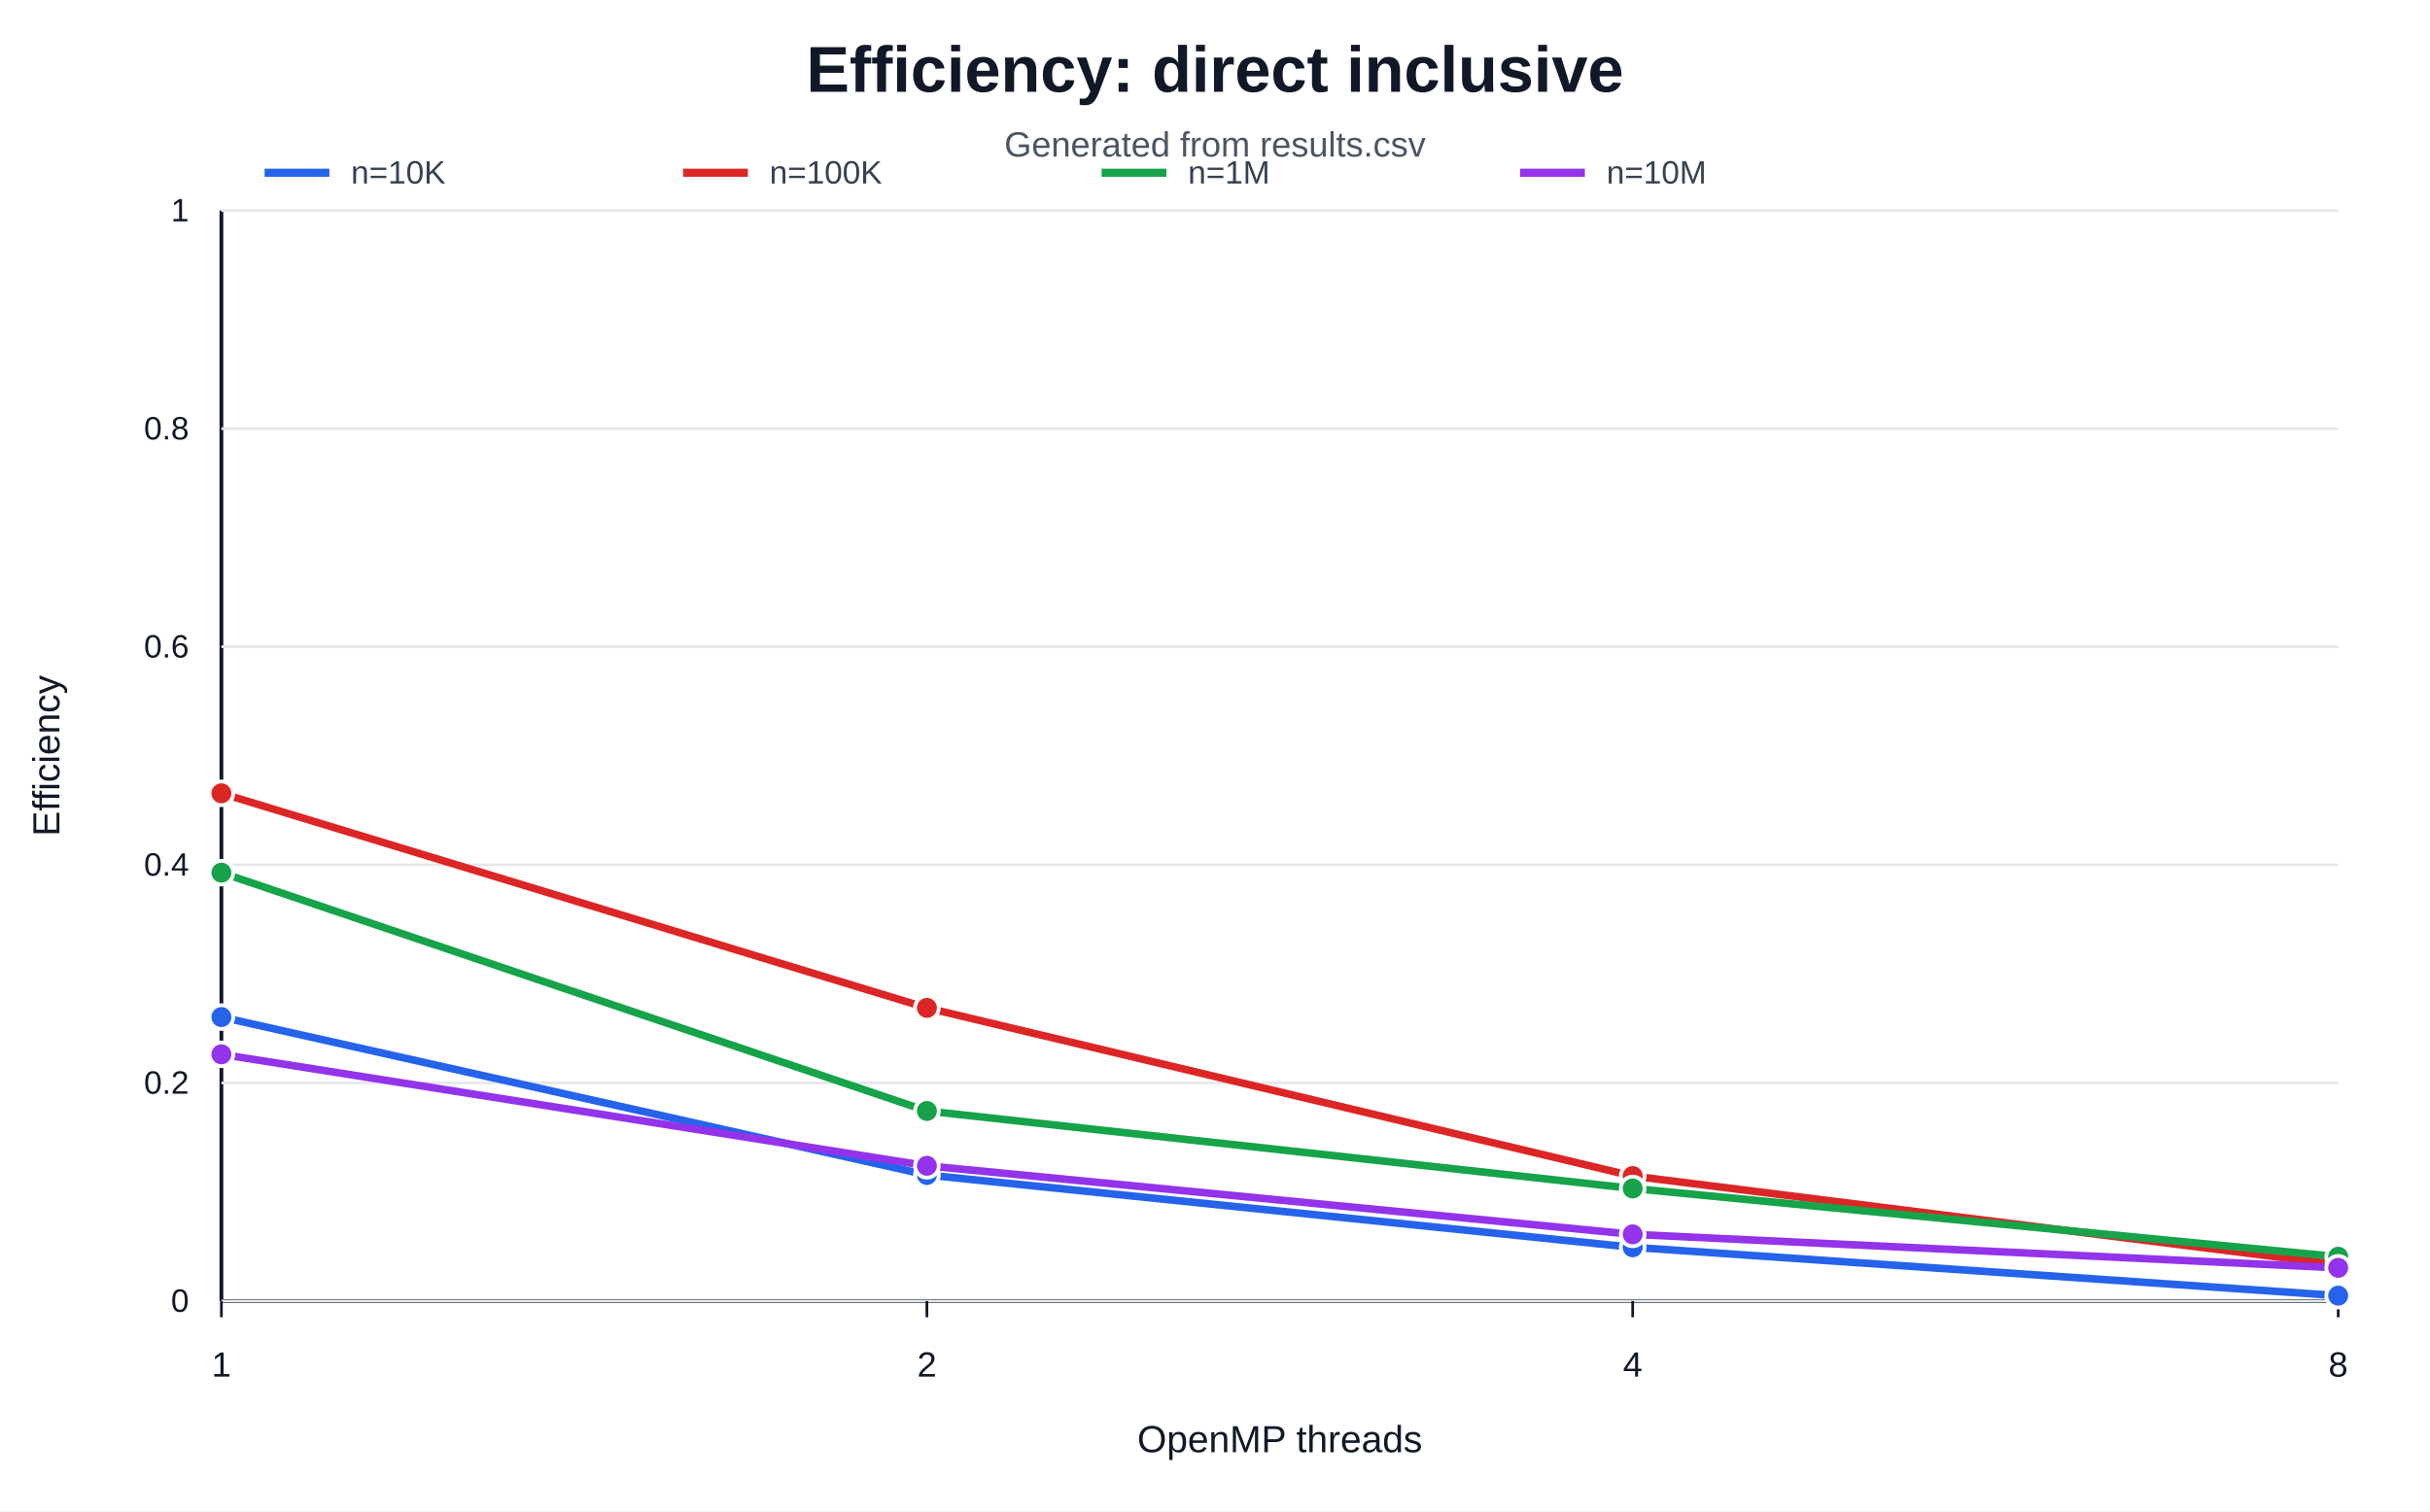
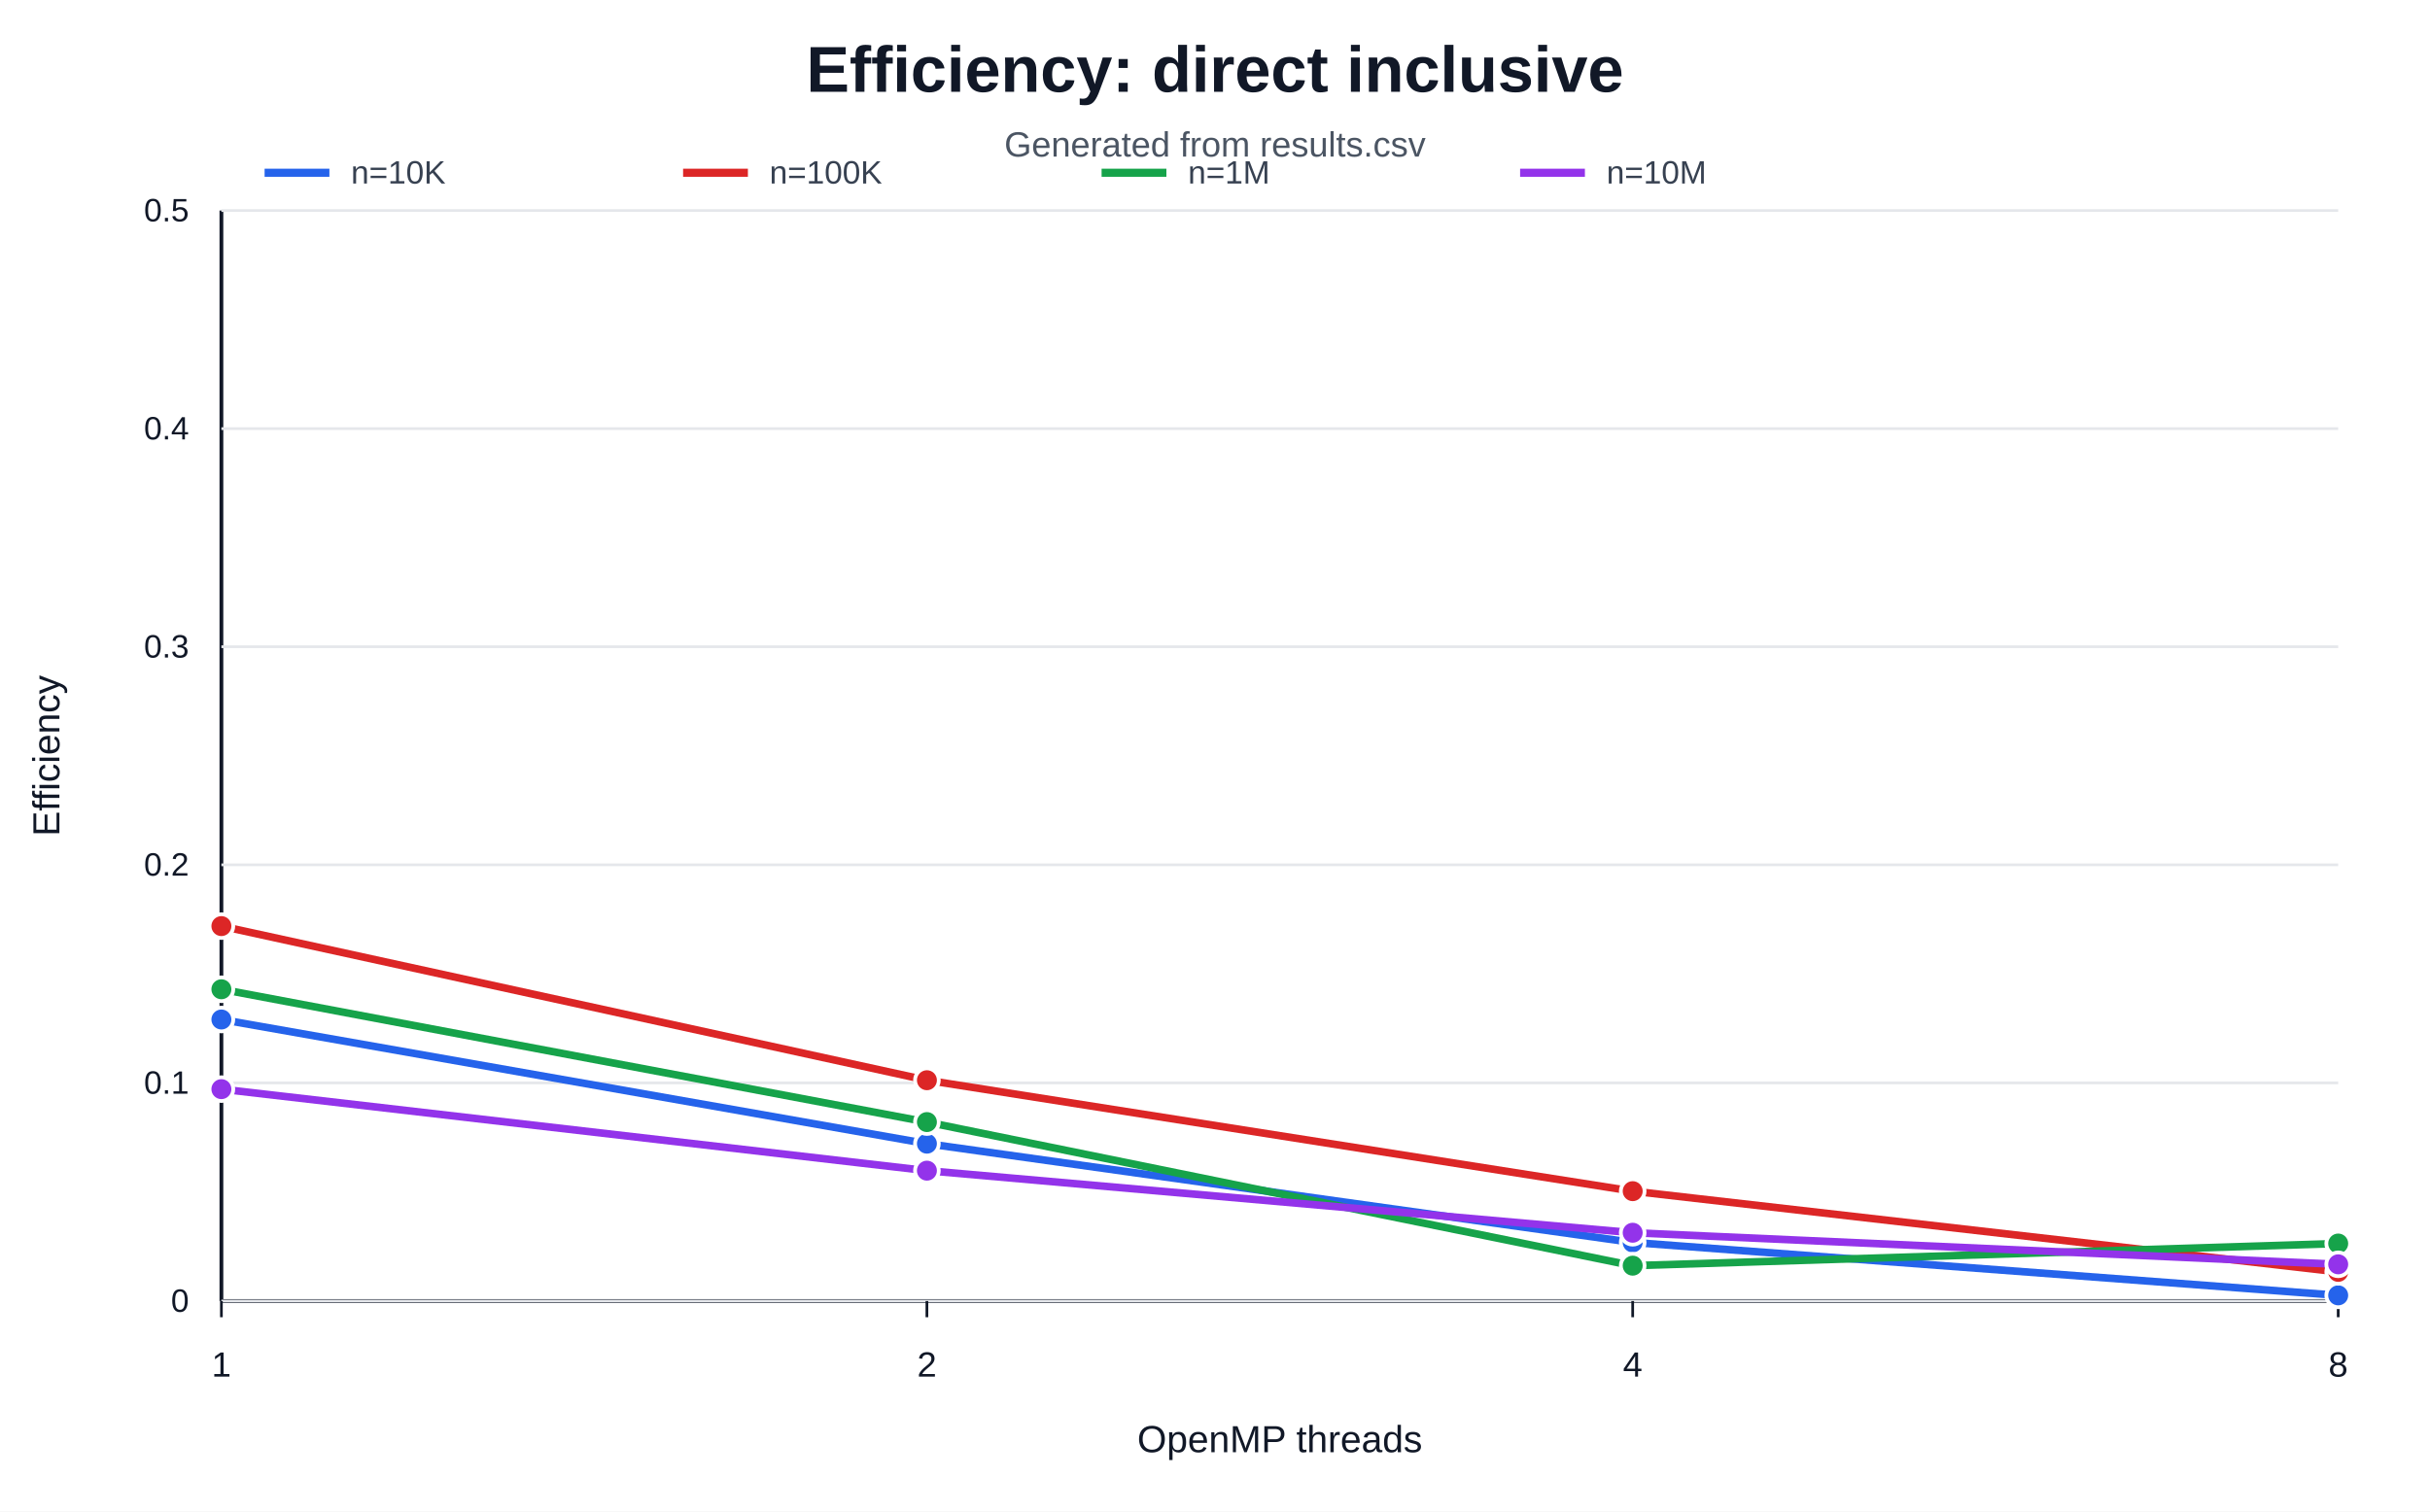
<svg xmlns="http://www.w3.org/2000/svg" width="900" height="560" viewBox="0 0 900 560">
  <rect width="100%" height="100%" fill="#ffffff" />
  <text x="450.0" y="34.0" text-anchor="middle" font-family="Arial, sans-serif" font-size="24" font-weight="700" fill="#111827">Efficiency: direct inclusive</text>
  <text x="450.0" y="58.0" text-anchor="middle" font-family="Arial, sans-serif" font-size="13" font-weight="400" fill="#4b5563">Generated from results.csv</text>
  <line x1="82" y1="78" x2="82" y2="482" stroke="#111827" stroke-width="1.4" />
  <line x1="82" y1="482" x2="866" y2="482" stroke="#111827" stroke-width="1.4" />
  <line x1="82" y1="482.0" x2="866" y2="482.0" stroke="#e5e7eb" stroke-width="1" />
  <text x="70.0" y="486.0" text-anchor="end" font-family="Arial, sans-serif" font-size="12" font-weight="400" fill="#111827">0</text>
  <line x1="82" y1="401.2" x2="866" y2="401.2" stroke="#e5e7eb" stroke-width="1" />
-   <text x="70.0" y="405.2" text-anchor="end" font-family="Arial, sans-serif" font-size="12" font-weight="400" fill="#111827">0.2</text>
+   <text x="70.0" y="405.2" text-anchor="end" font-family="Arial, sans-serif" font-size="12" font-weight="400" fill="#111827">0.1</text>
  <line x1="82" y1="320.4" x2="866" y2="320.4" stroke="#e5e7eb" stroke-width="1" />
-   <text x="70.0" y="324.4" text-anchor="end" font-family="Arial, sans-serif" font-size="12" font-weight="400" fill="#111827">0.4</text>
+   <text x="70.0" y="324.4" text-anchor="end" font-family="Arial, sans-serif" font-size="12" font-weight="400" fill="#111827">0.2</text>
  <line x1="82" y1="239.6" x2="866" y2="239.6" stroke="#e5e7eb" stroke-width="1" />
-   <text x="70.0" y="243.6" text-anchor="end" font-family="Arial, sans-serif" font-size="12" font-weight="400" fill="#111827">0.6</text>
+   <text x="70.0" y="243.6" text-anchor="end" font-family="Arial, sans-serif" font-size="12" font-weight="400" fill="#111827">0.3</text>
  <line x1="82" y1="158.8" x2="866" y2="158.8" stroke="#e5e7eb" stroke-width="1" />
-   <text x="70.0" y="162.8" text-anchor="end" font-family="Arial, sans-serif" font-size="12" font-weight="400" fill="#111827">0.8</text>
+   <text x="70.0" y="162.8" text-anchor="end" font-family="Arial, sans-serif" font-size="12" font-weight="400" fill="#111827">0.4</text>
  <line x1="82" y1="78.0" x2="866" y2="78.0" stroke="#e5e7eb" stroke-width="1" />
-   <text x="70.0" y="82.0" text-anchor="end" font-family="Arial, sans-serif" font-size="12" font-weight="400" fill="#111827">1</text>
+   <text x="70.0" y="82.0" text-anchor="end" font-family="Arial, sans-serif" font-size="12" font-weight="400" fill="#111827">0.5</text>
  <line x1="82.0" y1="482" x2="82.0" y2="488" stroke="#111827" stroke-width="1" />
  <text x="82.0" y="510.0" text-anchor="middle" font-family="Arial, sans-serif" font-size="13" font-weight="400" fill="#111827">1</text>
  <line x1="343.3" y1="482" x2="343.3" y2="488" stroke="#111827" stroke-width="1" />
  <text x="343.3" y="510.0" text-anchor="middle" font-family="Arial, sans-serif" font-size="13" font-weight="400" fill="#111827">2</text>
  <line x1="604.7" y1="482" x2="604.7" y2="488" stroke="#111827" stroke-width="1" />
  <text x="604.7" y="510.0" text-anchor="middle" font-family="Arial, sans-serif" font-size="13" font-weight="400" fill="#111827">4</text>
  <line x1="866.0" y1="482" x2="866.0" y2="488" stroke="#111827" stroke-width="1" />
  <text x="866.0" y="510.0" text-anchor="middle" font-family="Arial, sans-serif" font-size="13" font-weight="400" fill="#111827">8</text>
  <text x="474.0" y="538.0" text-anchor="middle" font-family="Arial, sans-serif" font-size="14" font-weight="400" fill="#111827">OpenMP threads</text>
  <text x="22" y="280.0" text-anchor="middle" font-family="Arial, sans-serif" font-size="14" fill="#111827" transform="rotate(-90 22 280.0)">Efficiency</text>
-   <path d="M 82.0 376.8 L 343.3 435.3 L 604.7 462.1 L 866.0 480.0" fill="none" stroke="#2563eb" stroke-width="2.8" stroke-linejoin="round" stroke-linecap="round" />
-   <circle cx="82.0" cy="376.8" r="4.4" fill="#2563eb" stroke="#ffffff" stroke-width="1.4" />
-   <circle cx="343.3" cy="435.3" r="4.4" fill="#2563eb" stroke="#ffffff" stroke-width="1.4" />
-   <circle cx="604.7" cy="462.1" r="4.4" fill="#2563eb" stroke="#ffffff" stroke-width="1.4" />
-   <circle cx="866.0" cy="480.0" r="4.4" fill="#2563eb" stroke="#ffffff" stroke-width="1.4" />
+   <path d="M 82.0 377.7 L 343.3 423.7 L 604.7 460.3 L 866.0 479.9" fill="none" stroke="#2563eb" stroke-width="2.8" stroke-linejoin="round" stroke-linecap="round" />
+   <circle cx="82.0" cy="377.7" r="4.4" fill="#2563eb" stroke="#ffffff" stroke-width="1.4" />
+   <circle cx="343.3" cy="423.7" r="4.4" fill="#2563eb" stroke="#ffffff" stroke-width="1.4" />
+   <circle cx="604.7" cy="460.3" r="4.4" fill="#2563eb" stroke="#ffffff" stroke-width="1.4" />
+   <circle cx="866.0" cy="479.9" r="4.4" fill="#2563eb" stroke="#ffffff" stroke-width="1.4" />
  <line x1="98" y1="64" x2="122" y2="64" stroke="#2563eb" stroke-width="3" />
  <text x="130.0" y="68.0" text-anchor="start" font-family="Arial, sans-serif" font-size="12" font-weight="400" fill="#374151">n=10K</text>
-   <path d="M 82.0 293.9 L 343.3 373.4 L 604.7 435.7 L 866.0 468.5" fill="none" stroke="#dc2626" stroke-width="2.8" stroke-linejoin="round" stroke-linecap="round" />
-   <circle cx="82.0" cy="293.9" r="4.4" fill="#dc2626" stroke="#ffffff" stroke-width="1.4" />
-   <circle cx="343.3" cy="373.4" r="4.4" fill="#dc2626" stroke="#ffffff" stroke-width="1.4" />
-   <circle cx="604.7" cy="435.7" r="4.4" fill="#dc2626" stroke="#ffffff" stroke-width="1.4" />
-   <circle cx="866.0" cy="468.5" r="4.4" fill="#dc2626" stroke="#ffffff" stroke-width="1.4" />
+   <path d="M 82.0 343.1 L 343.3 400.2 L 604.7 441.3 L 866.0 471.2" fill="none" stroke="#dc2626" stroke-width="2.8" stroke-linejoin="round" stroke-linecap="round" />
+   <circle cx="82.0" cy="343.1" r="4.4" fill="#dc2626" stroke="#ffffff" stroke-width="1.4" />
+   <circle cx="343.3" cy="400.2" r="4.4" fill="#dc2626" stroke="#ffffff" stroke-width="1.4" />
+   <circle cx="604.7" cy="441.3" r="4.4" fill="#dc2626" stroke="#ffffff" stroke-width="1.4" />
+   <circle cx="866.0" cy="471.2" r="4.4" fill="#dc2626" stroke="#ffffff" stroke-width="1.4" />
  <line x1="253" y1="64" x2="277" y2="64" stroke="#dc2626" stroke-width="3" />
  <text x="285.0" y="68.0" text-anchor="start" font-family="Arial, sans-serif" font-size="12" font-weight="400" fill="#374151">n=100K</text>
-   <path d="M 82.0 323.3 L 343.3 411.6 L 604.7 440.3 L 866.0 465.6" fill="none" stroke="#16a34a" stroke-width="2.8" stroke-linejoin="round" stroke-linecap="round" />
-   <circle cx="82.0" cy="323.3" r="4.4" fill="#16a34a" stroke="#ffffff" stroke-width="1.4" />
-   <circle cx="343.3" cy="411.6" r="4.4" fill="#16a34a" stroke="#ffffff" stroke-width="1.4" />
-   <circle cx="604.7" cy="440.3" r="4.4" fill="#16a34a" stroke="#ffffff" stroke-width="1.4" />
-   <circle cx="866.0" cy="465.6" r="4.4" fill="#16a34a" stroke="#ffffff" stroke-width="1.4" />
+   <path d="M 82.0 366.5 L 343.3 415.7 L 604.7 468.9 L 866.0 460.7" fill="none" stroke="#16a34a" stroke-width="2.8" stroke-linejoin="round" stroke-linecap="round" />
+   <circle cx="82.0" cy="366.5" r="4.4" fill="#16a34a" stroke="#ffffff" stroke-width="1.4" />
+   <circle cx="343.3" cy="415.7" r="4.4" fill="#16a34a" stroke="#ffffff" stroke-width="1.4" />
+   <circle cx="604.7" cy="468.9" r="4.4" fill="#16a34a" stroke="#ffffff" stroke-width="1.4" />
+   <circle cx="866.0" cy="460.7" r="4.4" fill="#16a34a" stroke="#ffffff" stroke-width="1.4" />
  <line x1="408" y1="64" x2="432" y2="64" stroke="#16a34a" stroke-width="3" />
  <text x="440.0" y="68.0" text-anchor="start" font-family="Arial, sans-serif" font-size="12" font-weight="400" fill="#374151">n=1M</text>
-   <path d="M 82.0 390.6 L 343.3 431.9 L 604.7 457.3 L 866.0 469.7" fill="none" stroke="#9333ea" stroke-width="2.8" stroke-linejoin="round" stroke-linecap="round" />
-   <circle cx="82.0" cy="390.6" r="4.4" fill="#9333ea" stroke="#ffffff" stroke-width="1.4" />
-   <circle cx="343.3" cy="431.9" r="4.4" fill="#9333ea" stroke="#ffffff" stroke-width="1.4" />
-   <circle cx="604.7" cy="457.3" r="4.4" fill="#9333ea" stroke="#ffffff" stroke-width="1.4" />
-   <circle cx="866.0" cy="469.7" r="4.4" fill="#9333ea" stroke="#ffffff" stroke-width="1.4" />
+   <path d="M 82.0 403.5 L 343.3 433.7 L 604.7 456.7 L 866.0 468.4" fill="none" stroke="#9333ea" stroke-width="2.8" stroke-linejoin="round" stroke-linecap="round" />
+   <circle cx="82.0" cy="403.5" r="4.4" fill="#9333ea" stroke="#ffffff" stroke-width="1.4" />
+   <circle cx="343.3" cy="433.7" r="4.4" fill="#9333ea" stroke="#ffffff" stroke-width="1.4" />
+   <circle cx="604.7" cy="456.7" r="4.4" fill="#9333ea" stroke="#ffffff" stroke-width="1.4" />
+   <circle cx="866.0" cy="468.4" r="4.4" fill="#9333ea" stroke="#ffffff" stroke-width="1.4" />
  <line x1="563" y1="64" x2="587" y2="64" stroke="#9333ea" stroke-width="3" />
  <text x="595.0" y="68.0" text-anchor="start" font-family="Arial, sans-serif" font-size="12" font-weight="400" fill="#374151">n=10M</text>
</svg>
